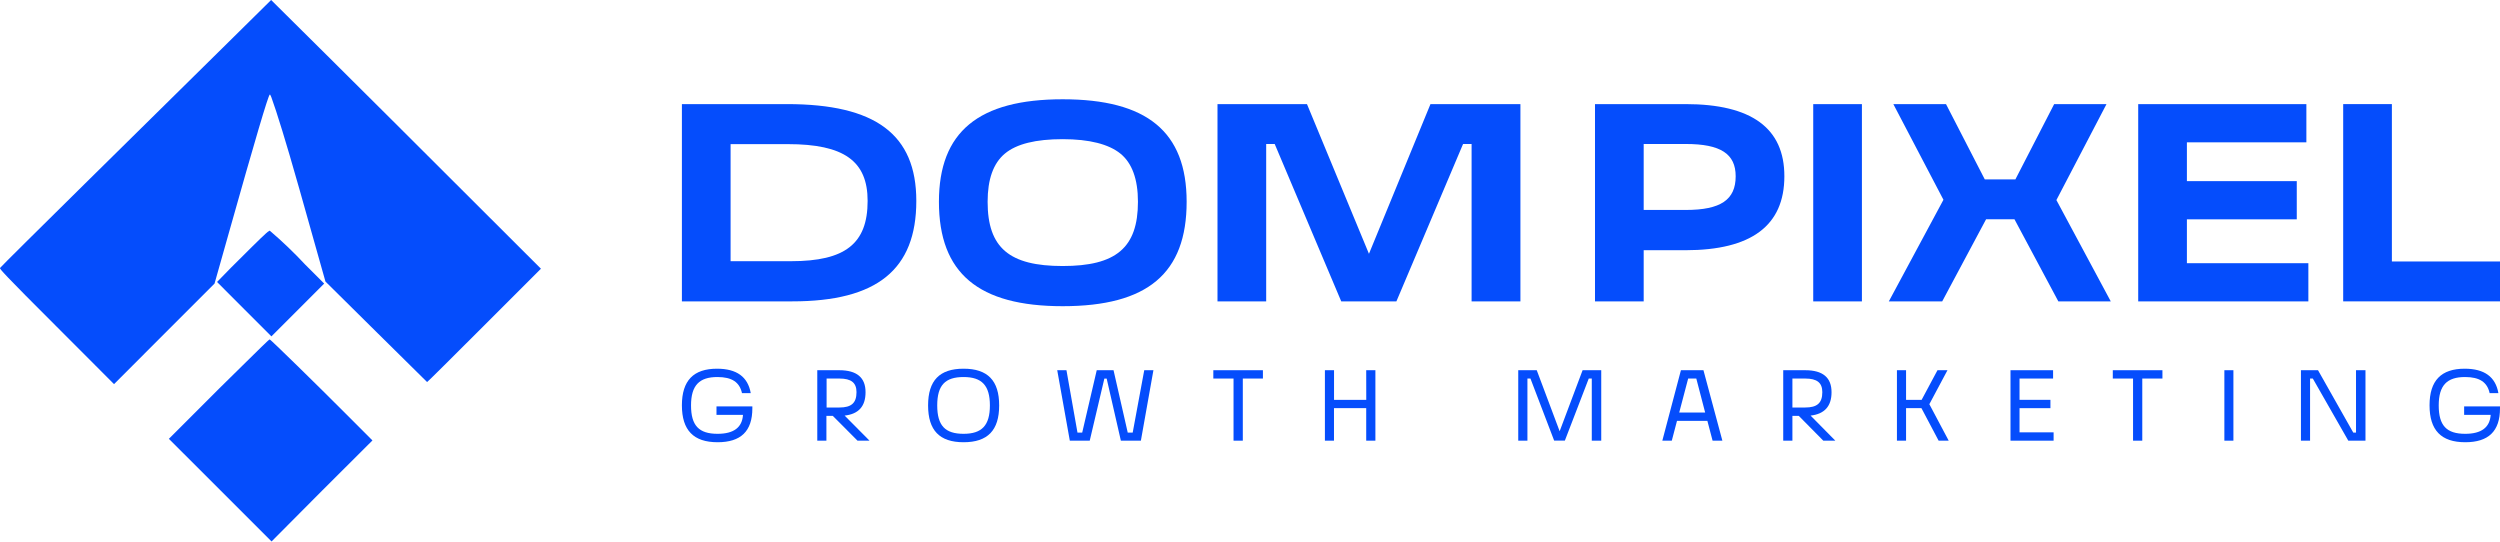
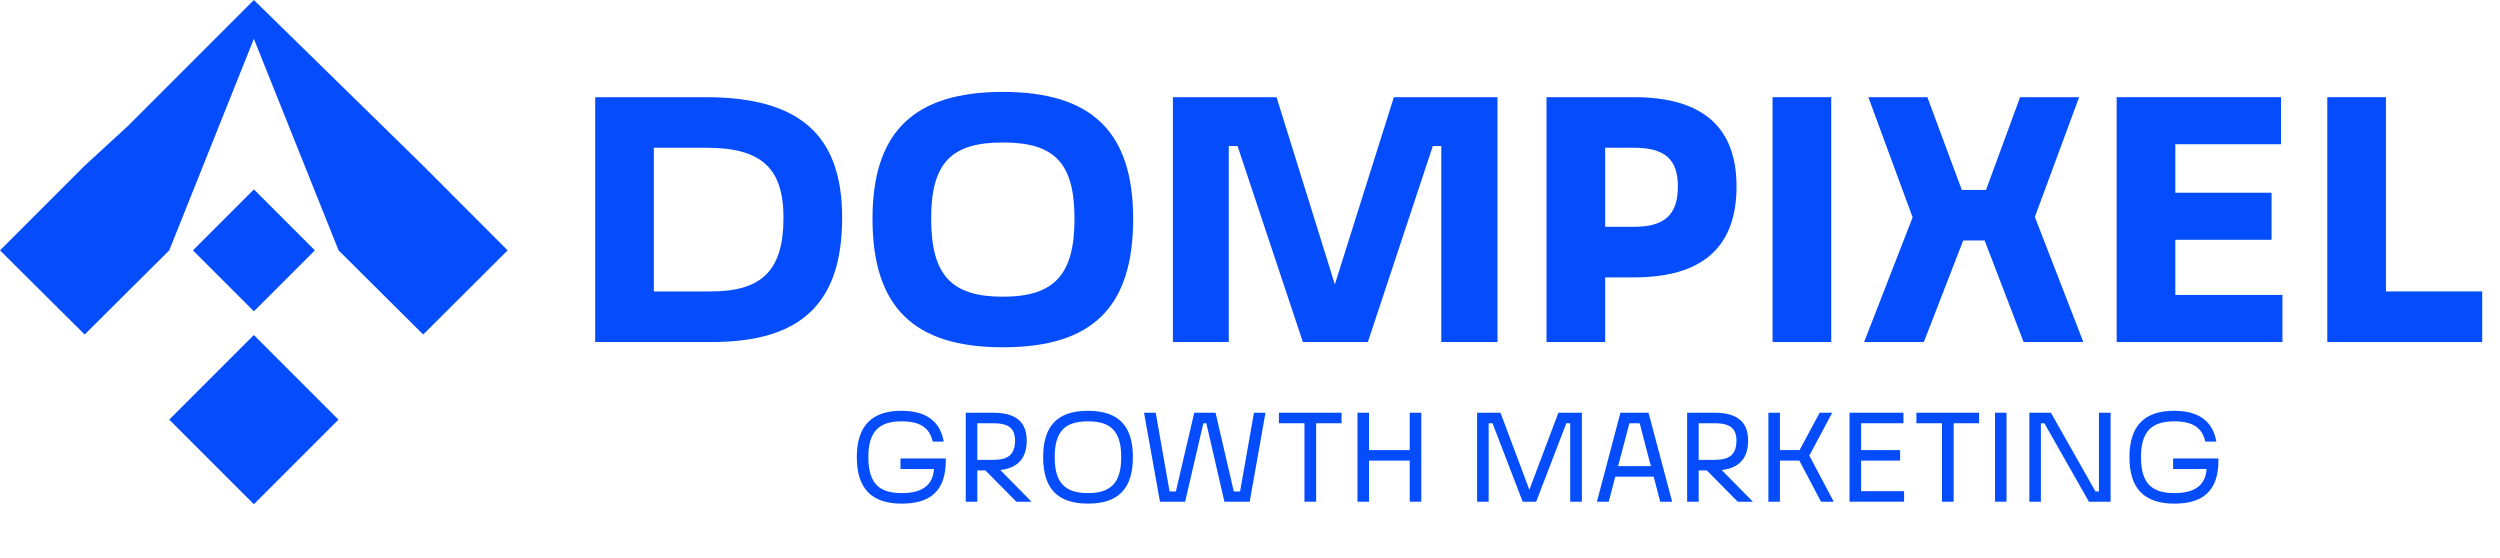
- <svg xmlns="http://www.w3.org/2000/svg" viewBox="0 0 528.34 114.43">
+ <svg xmlns="http://www.w3.org/2000/svg" width="426" height="95" viewBox="0 0 426 95" fill="none">
+   <g clip-path="url(#clip0_15_2)">
+     <path d="M121.294 58.28C136.558 58.28 143.502 51.636 143.502 37.09C143.502 23.022 136.259 16.558 120.216 16.558H101.42V58.28H121.294ZM111.417 25.177H120.396C129.734 25.177 133.505 28.649 133.505 37.09C133.505 46.009 129.914 49.66 121.114 49.66H111.417V25.177Z" fill="#054DFC" />
+     <path d="M170.882 59.178C186.146 59.178 193.09 52.354 193.09 37.269C193.09 22.484 186.027 15.66 170.882 15.66C155.738 15.66 148.674 22.484 148.674 37.269C148.674 52.354 155.738 59.178 170.882 59.178ZM158.671 37.269C158.671 27.751 162.083 24.279 170.882 24.279C179.682 24.279 183.094 27.751 183.094 37.269C183.094 46.787 179.682 50.558 170.882 50.558C162.083 50.558 158.671 46.847 158.671 37.269Z" fill="#054DFC" />
+     <path d="M237.514 16.558L227.457 48.463L217.521 16.558H199.862V58.28H209.38V24.878H210.876L222.01 58.28H233.084L244.158 24.878H245.595V58.28H255.172V16.558H237.514Z" fill="#054DFC" />
+     <path d="M273.518 58.28V47.266H278.427C290.099 47.266 295.906 42.118 295.906 31.762C295.906 21.646 290.099 16.558 278.427 16.558H263.522V58.28H273.518ZM273.518 25.177H278.427C283.694 25.177 285.909 27.153 285.909 31.762C285.909 36.611 283.634 38.646 278.427 38.646H273.518V25.177Z" fill="#054DFC" />
+     <path d="M312.041 58.28V16.558H302.045V58.28H312.041Z" fill="#054DFC" />
+     <path d="M355.001 58.28L346.74 36.97L354.282 16.558H344.226L338.419 32.361H334.289L328.423 16.558H318.366L325.909 37.03L317.648 58.28H327.824L334.529 40.98H338.18L344.824 58.28H355.001Z" fill="#054DFC" />
+     <path d="M388.931 58.28V50.259H370.674V40.861H387.075V32.84H370.674V24.579H388.692V16.558H360.677V58.28H388.931Z" fill="#054DFC" />
+     <path d="M422.968 58.28V49.66H406.566V16.558H396.57V58.28H422.968Z" fill="#054DFC" />
+     <path d="M153.439 79.912H159.15C158.975 82.647 157.159 84.025 153.68 84.025C149.654 84.025 147.969 82.231 147.969 77.855C147.969 73.566 149.763 71.794 153.636 71.794C156.765 71.794 158.406 72.888 158.931 75.251H160.813C160.2 71.75 157.793 70 153.57 70C148.516 70 146 72.626 146 77.877C146 83.237 148.494 85.819 153.68 85.819C158.647 85.819 161.163 83.5 161.163 78.511V78.118H153.439V79.912Z" fill="#054DFC" />
+     <path d="M170.448 80.087C173.445 79.758 174.955 78.074 174.955 75.054C174.955 71.904 173.073 70.328 169.288 70.328H164.562V85.491H166.531V80.152H167.91L173.183 85.491H175.765L170.448 80.087ZM169.288 72.122C171.826 72.122 172.964 72.976 172.964 75.054C172.964 77.417 171.826 78.358 169.288 78.358H166.531V72.122H169.288Z" fill="#054DFC" />
+     <path d="M185.388 85.819C190.573 85.819 193.046 83.259 193.046 77.899C193.046 72.538 190.573 70 185.388 70C180.224 70 177.752 72.538 177.752 77.899C177.752 83.259 180.224 85.819 185.388 85.819ZM191.055 77.899C191.055 82.187 189.348 84.025 185.388 84.025C181.427 84.025 179.721 82.209 179.721 77.899C179.721 73.545 181.427 71.794 185.388 71.794C189.348 71.794 191.055 73.545 191.055 77.899Z" fill="#054DFC" />
+     <path d="M211.309 83.741H210.237L207.13 70.328H205.358L205.336 70.35V70.328H203.498L200.369 83.741H199.297L196.934 70.328H194.943L197.656 85.491H201.945L205.052 72.122H205.555L208.64 85.491H212.95L215.641 70.328H213.672L211.309 83.741Z" fill="#054DFC" />
+     <path d="M224.271 85.491V72.122H228.603V70.328H217.926V72.122H222.28V85.491H224.271Z" fill="#054DFC" />
+     <path d="M240.218 76.695H233.282V70.328H231.313V85.491H233.282V78.489H240.218V85.491H242.188V70.328H240.218V76.695Z" fill="#054DFC" />
+     <path d="M265.548 70.328L260.603 83.456L255.68 70.328H251.697V85.491H253.667V72.122H254.323L259.465 85.491H261.762L266.904 72.122H267.56V85.491H269.552V70.328H265.548Z" fill="#054DFC" />
+     <path d="M284.937 85.491L280.911 70.328H276.119L272.115 85.491H274.128L275.244 81.224H281.786L282.902 85.491H284.937ZM277.651 72.122H279.401L281.305 79.43H275.725L277.651 72.122Z" fill="#054DFC" />
+     <path d="M293.373 80.087C296.371 79.758 297.881 78.074 297.881 75.054C297.881 71.904 295.999 70.328 292.214 70.328H287.488V85.491H289.457V80.152H290.835L296.108 85.491H298.69L293.373 80.087ZM292.214 72.122C294.752 72.122 295.889 72.976 295.889 75.054C295.889 77.417 294.752 78.358 292.214 78.358H289.457V72.122H292.214Z" fill="#054DFC" />
+     <path d="M312.47 85.491L308.313 77.636L312.208 70.328H310.064L306.65 76.695H303.303V70.328H301.333V85.491H303.303V78.489H306.607L310.304 85.491H312.47Z" fill="#054DFC" />
+     <path d="M324.457 85.491V83.697H317.127V78.489H323.779V76.695H317.127V72.122H324.348V70.328H315.158V85.491H324.457Z" fill="#054DFC" />
+     <path d="M332.902 85.491V72.122H337.234V70.328H326.557V72.122H330.911V85.491H332.902Z" fill="#054DFC" />
+     <path d="M341.913 85.491V70.328H339.944V85.491H341.913Z" fill="#054DFC" />
+     <path d="M357.658 83.741H357.067L349.474 70.328H345.799V85.491H347.768V72.122H348.359L355.951 85.491H359.649V70.328H357.658V83.741Z" fill="#054DFC" />
+     <path d="M370.295 79.912H376.005C375.83 82.647 374.014 84.025 370.535 84.025C366.51 84.025 364.825 82.231 364.825 77.855C364.825 73.566 366.619 71.794 370.492 71.794C373.621 71.794 375.262 72.888 375.787 75.251H377.668C377.056 71.75 374.649 70 370.426 70C365.372 70 362.856 72.626 362.856 77.877C362.856 83.237 365.35 85.819 370.535 85.819C375.502 85.819 378.018 83.5 378.018 78.511V78.118H370.295V79.912Z" fill="#054DFC" />
+     <path d="M43.258 57.084L28.84 71.502L43.258 85.92L57.676 71.502L43.258 57.084Z" fill="#054DFC" />
+     <path d="M43.265 32.271L32.877 42.659L43.265 53.046L53.652 42.659L43.265 32.271Z" fill="#054DFC" />
+     <path d="M57.69 42.66L72.11 57L86.5 42.66L72.11 28.24L43.26 0L21.78 21.48L14.42 28.24L0 42.66L14.42 57L28.84 42.66L43.26 6.61L57.69 42.66Z" fill="#054DFC" />
+   </g>
  <defs>
-     <style>.cls-1{fill:#054DFC;}</style>
+     <clipPath id="clip0_15_2">
+       <rect width="425.2" height="94.07" fill="#054DFC" />
+     </clipPath>
  </defs>
-   <g id="Camada_2" data-name="Camada 2">
-     <g id="Camada_1-2" data-name="Camada 1">
-       <path class="cls-1" d="M47,10.17c-5.66,5.6-18.53,18.27-28.57,28.17S.09,56.47,0,56.64s.78,1.23,12,12.42L24.1,81.18,34.72,70.55,45.34,59.93l2.9-10.27C54,29.21,56.64,20.34,57,20c.13-.14.34.43,1.33,3.42C60.13,29,61.68,34.22,66.1,50l2.68,9.5L79.47,70.08c5.89,5.84,10.73,10.63,10.79,10.66s5.47-5.37,12.06-11.95l12-12L97.94,40.44c-9-9-21.82-21.77-28.5-28.4L57.3,0Z" />
-       <path class="cls-1" d="M56.22,49.31c-1,.88-4.13,4-7.42,7.28l-2.93,3,5.74,5.75,5.75,5.75,5.57-5.57,5.58-5.59-4-4A90.91,90.91,0,0,0,57,48.74,3.54,3.54,0,0,0,56.22,49.31Z" />
-       <path class="cls-1" d="M51.59,76.92C48.66,79.78,43.89,84.5,41,87.43l-5.31,5.31,10.86,10.85,10.84,10.84L68,103.76,78.71,93.08,73.3,87.66C66.92,81.26,57.18,71.73,57,71.73S54.51,74.07,51.59,76.92Z" />
-       <path class="cls-1" d="M144.11,63.69V22h22.2c18.72,0,27.34,6.4,27.34,20.46,0,14.53-8.32,21.23-26.21,21.23ZM154.4,55.2h12.8c11.43,0,16.16-3.71,16.16-12.74,0-8.44-5-12-16.87-12H154.4Z" />
-       <path class="cls-1" d="M198.43,42.64c0-14.78,8.38-21.66,26.15-21.66s26.2,6.82,26.2,21.66c0,15.13-8.26,22.07-26.2,22.07C206.81,64.71,198.43,57.77,198.43,42.64Zm42.06,0c0-4.79-1.26-8.2-3.71-10.18s-6.52-3.05-12.2-3.05-9.75,1-12.21,3.05-3.65,5.45-3.65,10.18c0,9.75,4.61,13.58,15.86,13.58S240.49,52.39,240.49,42.64Z" />
-       <path class="cls-1" d="M321.32,22V63.69H311V30.43h-1.8L295.11,63.69H283.45L269.39,30.43h-1.8V63.69H257.3V22h18.91l13.1,31.64,13-31.64Z" />
-       <path class="cls-1" d="M337.08,63.69V22h19.14q20.91,0,20.88,15.26,0,15.61-20.88,15.62h-8.85V63.69Zm10.29-19.32h8.91c7.36,0,10.53-2.15,10.53-7.12,0-4.73-3.17-6.82-10.53-6.82h-8.91Z" />
-       <path class="cls-1" d="M383.2,63.69V22h10.29v41.7Z" />
-       <path class="cls-1" d="M435,63.69l-9.27-17.35h-6l-9.27,17.35H399.18l11.54-21.47L400.13,22h11.13l8.2,15.92h6.46L434.12,22h11.06L434.59,42.28l11.49,21.41Z" />
-       <path class="cls-1" d="M451.88,63.69V22h35.54v8.08H462.17v8.2h23.22v8.07H462.17v9.28h25.67v8.07Z" />
-       <path class="cls-1" d="M495.2,63.69V22h10.29V55.26h22.85v8.43Z" />
-       <path class="cls-1" d="M151.42,85.89H159v.39c0,4.9-2.47,7.18-7.35,7.18-5.09,0-7.54-2.54-7.54-7.8s2.47-7.74,7.43-7.74c4.15,0,6.51,1.72,7.12,5.16h-1.85c-.52-2.32-2.13-3.4-5.2-3.4-3.8,0-5.57,1.74-5.57,6s1.66,6,5.61,6c3.42,0,5.2-1.35,5.37-4h-5.6Z" />
-       <path class="cls-1" d="M183.76,93.13h-2.54L176,87.89h-1.35v5.24h-1.93V78.24h4.64q5.57,0,5.56,4.65c0,3-1.48,4.61-4.42,4.94ZM174.69,80v6.12h2.71c2.49,0,3.61-.92,3.61-3.24,0-2-1.12-2.88-3.61-2.88Z" />
-       <path class="cls-1" d="M196.14,85.68c0-5.27,2.42-7.76,7.5-7.76s7.52,2.49,7.52,7.76-2.43,7.78-7.52,7.78S196.14,90.94,196.14,85.68Zm7.5-6c-3.89,0-5.57,1.72-5.57,6s1.68,6,5.57,6,5.56-1.8,5.56-6S207.52,79.68,203.64,79.68Z" />
-       <path class="cls-1" d="M241.82,78.24h1.94l-2.65,14.89h-4.23l-3-13.12h-.49L230.3,93.13h-4.21l-2.66-14.89h1.95l2.33,13.18h1l3.07-13.18h1.81v0l0,0h1.74l3,13.18h1.05Z" />
-       <path class="cls-1" d="M260.69,93.13V80h-4.27V78.24H266.9V80h-4.25V93.13Z" />
-       <path class="cls-1" d="M288.73,78.24h1.94V93.13h-1.94V86.26h-6.81v6.87H280V78.24h1.93V84.5h6.81Z" />
-       <path class="cls-1" d="M338.4,78.24V93.13h-2V80h-.64l-5.05,13.12h-2.26L323.44,80h-.64V93.13h-1.94V78.24h3.91l4.84,12.9,4.85-12.9Z" />
-       <path class="cls-1" d="M361.93,93.13l-1.1-4.19h-6.42l-1.1,4.19h-2l3.93-14.89H360l4,14.89Zm-7.05-5.95h5.48L358.49,80h-1.72Z" />
-       <path class="cls-1" d="M387.87,93.13h-2.54l-5.18-5.24H378.8v5.24h-1.94V78.24h4.65q5.57,0,5.56,4.65,0,4.44-4.43,4.94ZM378.8,80v6.12h2.71c2.49,0,3.61-.92,3.61-3.24,0-2-1.12-2.88-3.61-2.88Z" />
-       <path class="cls-1" d="M409.7,93.13l-3.63-6.87h-3.25v6.87h-1.93V78.24h1.93V84.5h3.29l3.35-6.26h2.11l-3.83,7.18,4.09,7.71Z" />
-       <path class="cls-1" d="M424.89,93.13V78.24h9V80h-7.09V84.5h6.53v1.76h-6.53v5.11H434v1.76Z" />
-       <path class="cls-1" d="M450.79,93.13V80h-4.28V78.24H457V80h-4.26V93.13Z" />
-       <path class="cls-1" d="M470.09,93.13V78.24H472V93.13Z" />
-       <path class="cls-1" d="M497.91,78.24h2V93.13h-3.63L488.78,80h-.58V93.13h-1.93V78.24h3.61l7.45,13.18h.58Z" />
-       <path class="cls-1" d="M520.76,85.89h7.58v.39c0,4.9-2.47,7.18-7.35,7.18-5.09,0-7.54-2.54-7.54-7.8s2.47-7.74,7.44-7.74q6.21,0,7.11,5.16h-1.85c-.51-2.32-2.13-3.4-5.2-3.4-3.8,0-5.56,1.74-5.56,6s1.65,6,5.6,6c3.42,0,5.2-1.35,5.38-4h-5.61Z" />
-     </g>
-   </g>
</svg>
